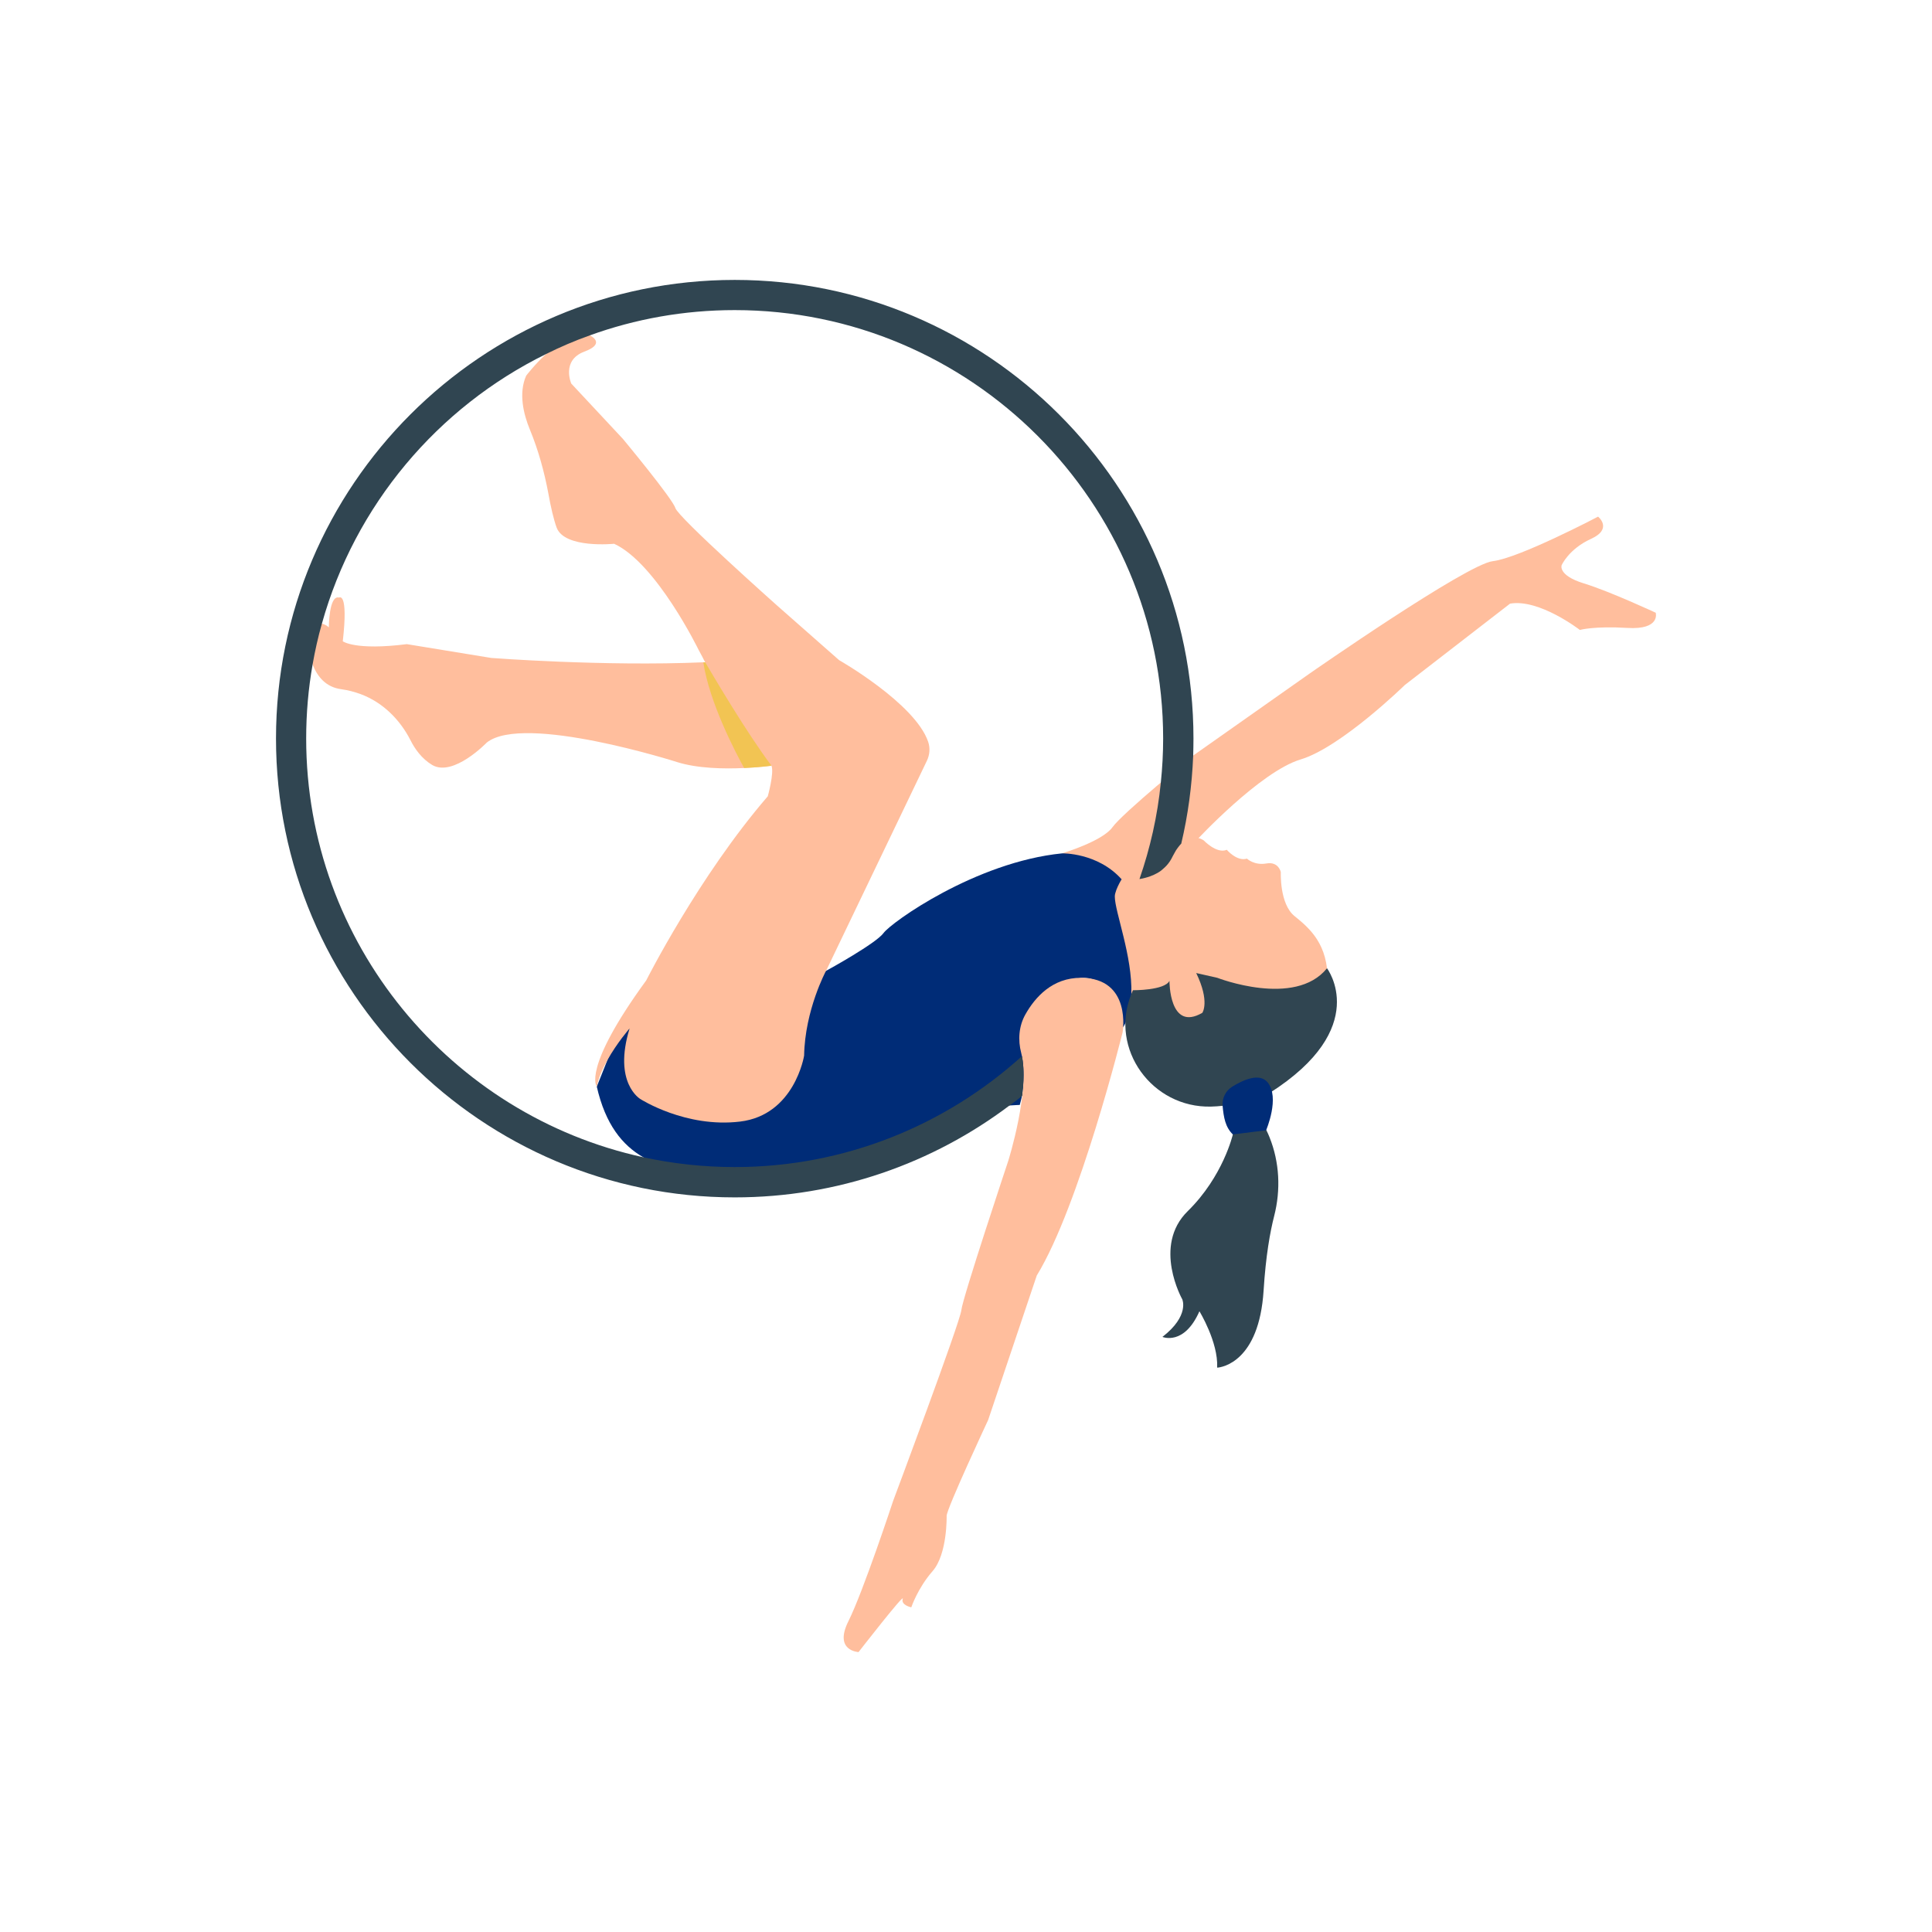
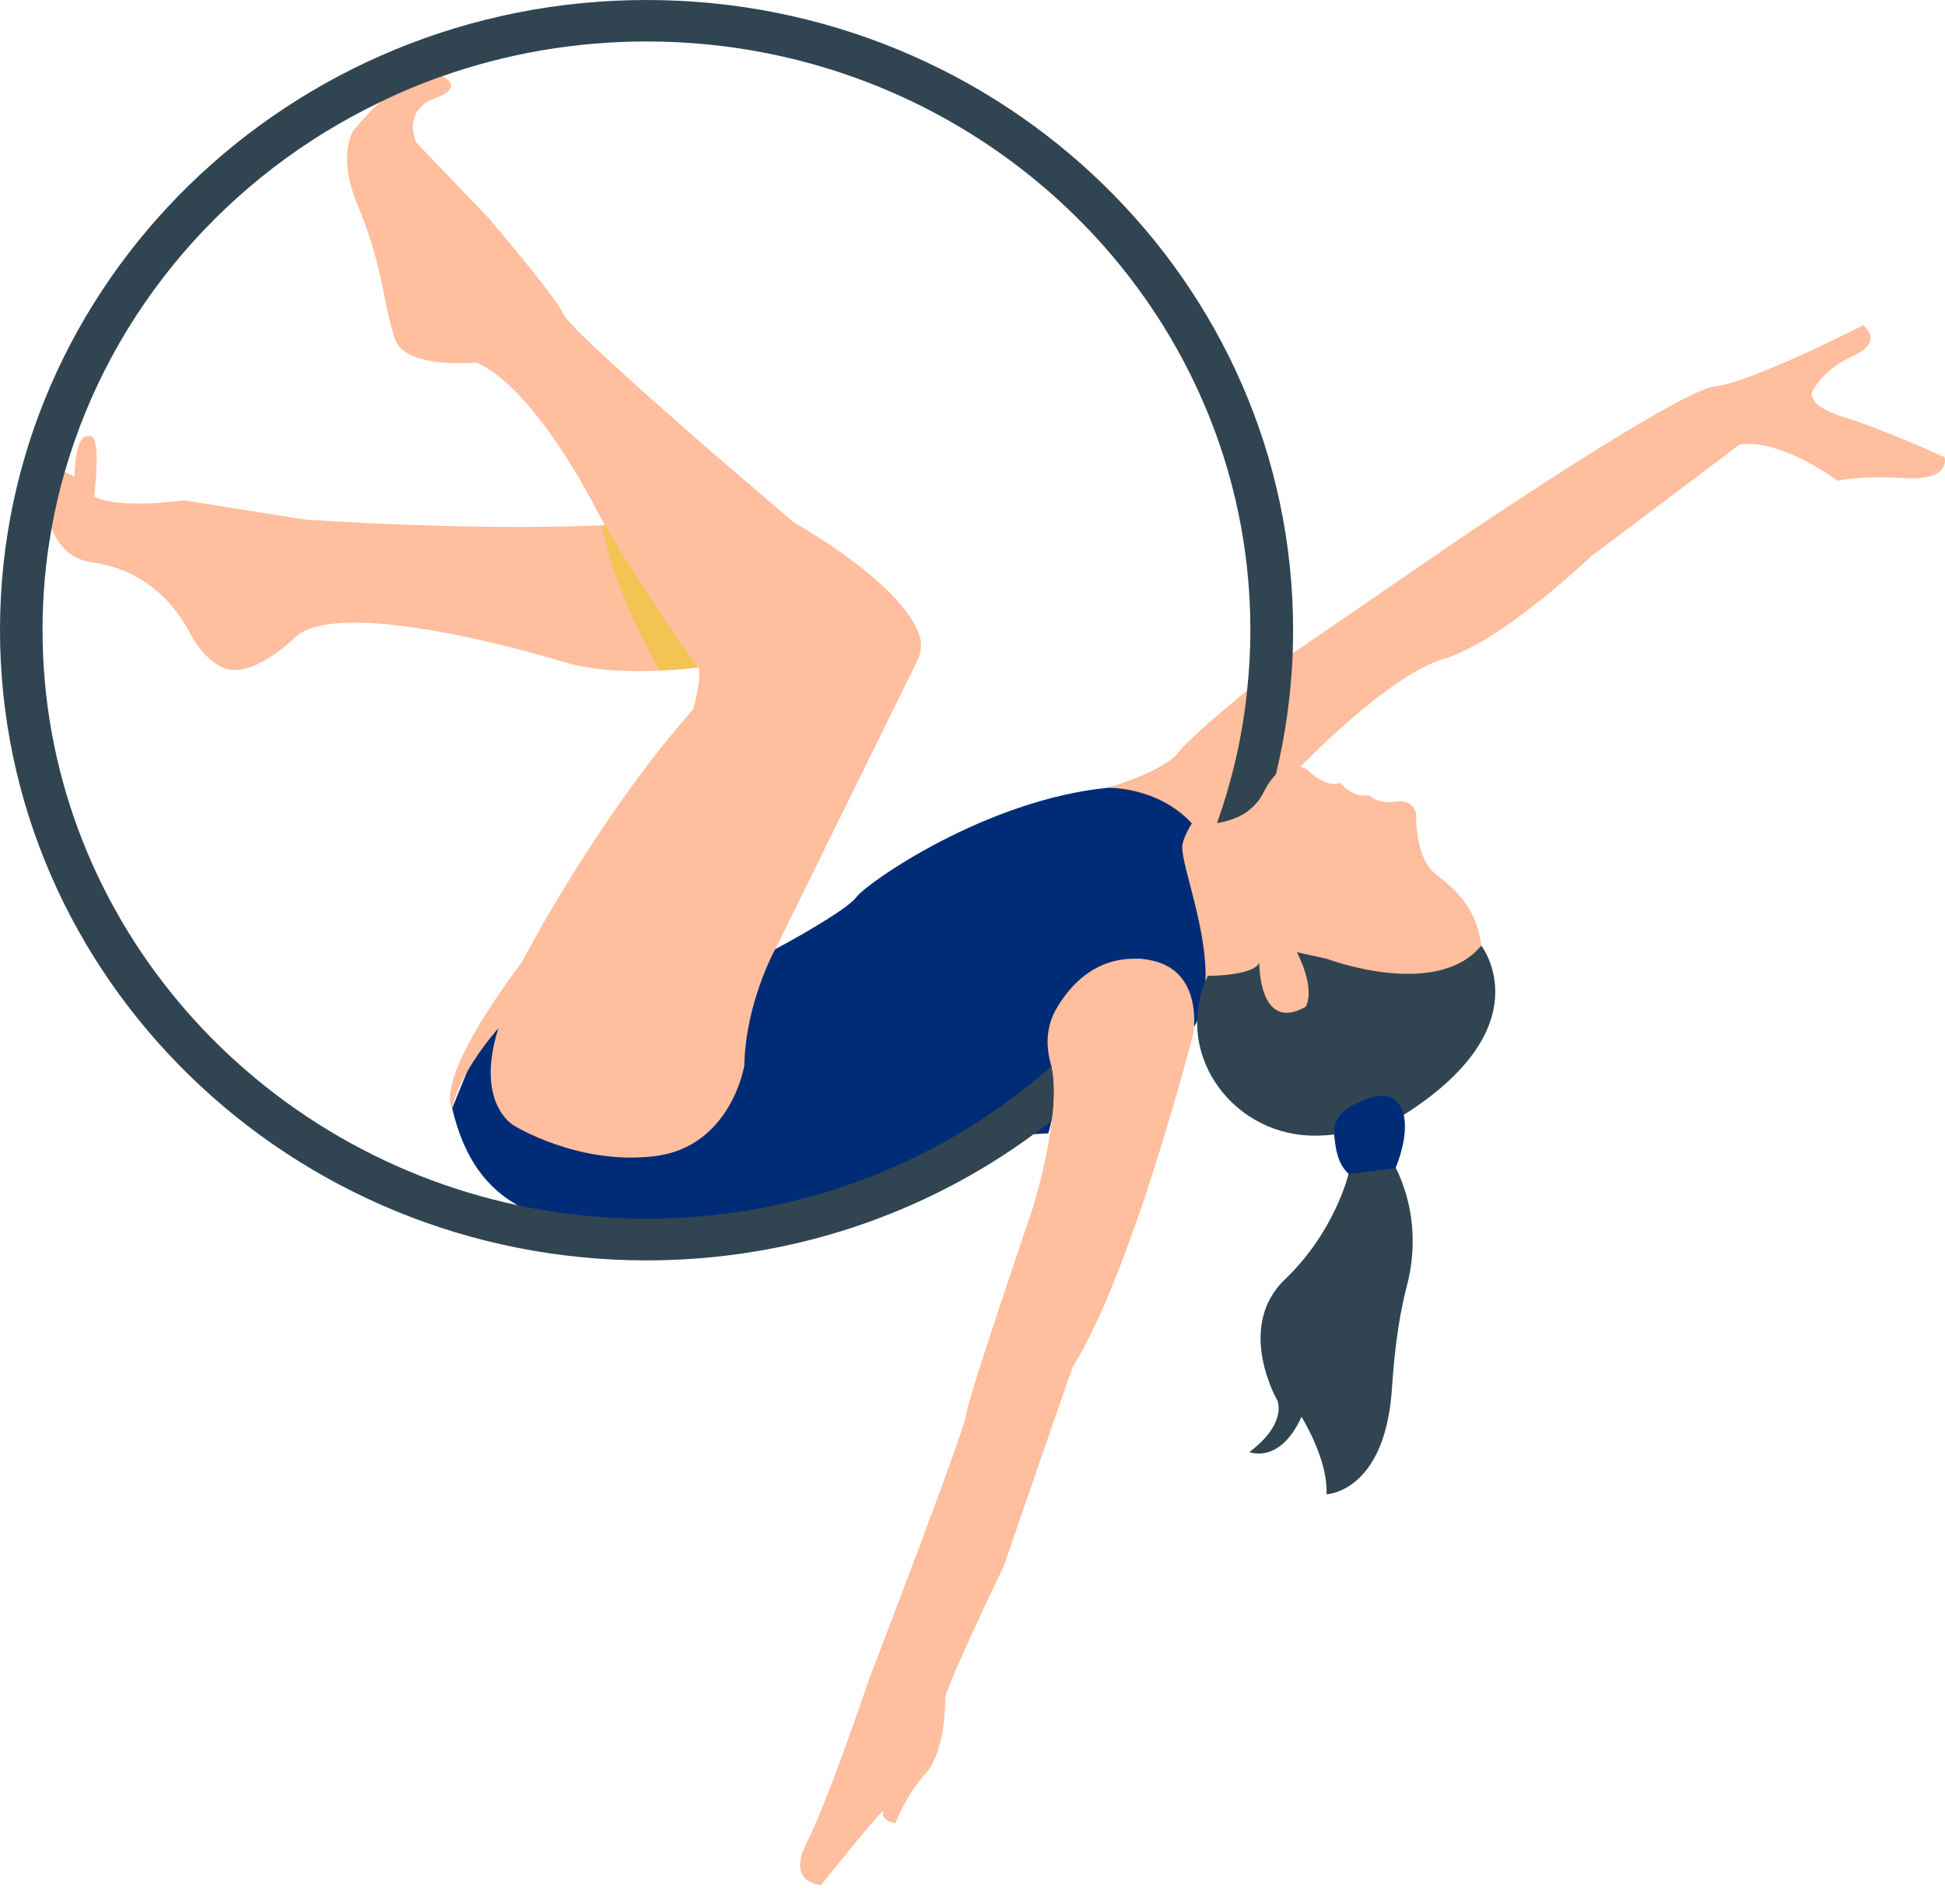
- <svg xmlns="http://www.w3.org/2000/svg" width="140" height="140" viewBox="0 0 140 140" fill="none">
-   <path d="M89.337 82.205C89.337 82.205 88.643 85.238 86.068 87.764C83.492 90.29 85.672 94.153 85.672 94.153C85.672 94.153 86.216 95.342 84.235 96.877C84.235 96.877 85.801 97.546 86.915 95.02C86.915 95.02 88.283 97.252 88.199 99.079C88.198 99.094 88.21 99.106 88.225 99.104C88.525 99.079 91.238 98.702 91.566 93.51C91.724 90.996 92.038 89.259 92.332 88.114C92.817 86.222 92.722 84.217 91.993 82.405C91.7 81.674 91.353 81.108 90.971 81.028C89.782 80.781 89.337 82.205 89.337 82.205Z" fill="#304551" />
-   <path d="M76.959 61.837C76.959 61.837 79.881 60.97 80.614 59.943C81.347 58.917 86.478 54.739 86.478 54.739L94.909 48.8C94.909 48.8 106.272 40.883 108.178 40.663C110.084 40.443 115.802 37.438 115.802 37.438C115.802 37.438 116.901 38.317 115.288 39.05C113.676 39.784 113.163 40.956 113.163 40.956C113.163 40.956 112.869 41.69 114.775 42.276C116.681 42.862 119.98 44.402 119.98 44.402C119.98 44.402 120.347 45.648 117.928 45.502C115.508 45.355 114.482 45.648 114.482 45.648C114.482 45.648 111.55 43.376 109.424 43.742L101.8 49.637C101.8 49.637 97.181 54.152 94.249 55.032C91.317 55.911 86.698 60.896 86.698 60.896L82.96 64.708H80.174L76.959 61.837Z" fill="#FFBE9D" />
-   <path d="M81.274 63.716C81.274 63.716 83.991 64.136 84.983 62.048C85.975 59.961 87.228 60.9 87.228 60.9C87.228 60.9 88.167 61.892 88.898 61.579C88.898 61.579 89.629 62.444 90.359 62.22C90.359 62.22 90.881 62.727 91.769 62.57C92.656 62.414 92.813 63.197 92.813 63.197C92.813 63.197 92.708 65.493 93.804 66.381C94.9 67.268 96.258 68.416 96.205 71.131C96.153 73.845 92.134 76.716 92.134 76.716L84.409 75.411L81.869 73.027L79.346 66.642L81.274 63.716Z" fill="#FFBE9D" />
-   <path d="M81.981 72.031C81.981 72.378 81.941 72.724 81.881 73.041C81.812 73.427 81.703 73.793 81.555 74.129C81.505 74.238 81.446 74.347 81.387 74.456C81.387 74.456 81.387 74.446 81.387 74.436C81.337 74.159 80.823 71.309 78.982 70.913C78.932 70.893 78.873 70.883 78.814 70.883C78.725 70.874 78.635 70.864 78.537 70.864C78.527 70.864 78.527 70.854 78.517 70.864C78.26 70.864 77.963 70.913 77.656 71.022C76.884 71.289 76.251 71.685 75.716 72.14C74.37 73.298 73.826 75.119 74.143 76.861C74.242 77.425 74.271 78.157 74.113 79.048C74.113 79.078 74.113 79.117 74.093 79.147C74.093 79.236 74.073 79.325 74.054 79.424C74.014 79.632 73.954 79.84 73.895 80.067C73.895 80.067 73.588 80.077 73.163 80.107C73.163 80.107 73.163 80.117 73.153 80.107C72.44 80.147 71.411 80.245 70.976 80.423C70.273 80.7 64.504 83.273 64.504 83.273C64.504 83.273 57.962 86.262 53.855 85.5C51.45 85.055 48.739 85.075 46.611 83.858C45.097 82.987 43.87 81.482 43.246 78.741L44.008 76.831L44.8 74.852L49.541 69.775L52.598 71.299L59.852 70.359L59.862 70.349C60.07 70.24 63.474 68.36 64.019 67.618C64.573 66.846 70.699 62.462 76.963 61.838C76.963 61.838 79.536 61.769 81.278 63.719C81.278 63.719 81.248 63.768 81.199 63.847C81.09 64.045 80.902 64.401 80.823 64.708C80.793 64.797 80.783 64.887 80.783 64.965C80.783 66.074 82.07 69.29 81.981 72.031Z" fill="#002C77" />
-   <path d="M67.166 55.128L59.862 70.349L59.852 70.359C59.852 70.359 58.328 73.189 58.269 76.494C58.269 76.494 57.586 80.799 53.628 81.274C49.679 81.75 46.403 79.641 46.403 79.641C46.403 79.641 44.404 78.484 45.622 74.525C45.622 74.525 44.711 75.565 44.008 76.831C43.662 77.445 43.365 78.118 43.246 78.741C43.246 78.741 42.138 77.474 46.829 71.042C46.829 71.042 50.629 63.501 55.636 57.702C55.636 57.702 56.111 56.009 55.904 55.485C55.904 55.485 55.082 55.603 53.925 55.653C52.49 55.722 50.54 55.693 49.046 55.217C49.046 55.217 37.972 51.685 35.28 53.803C35.28 53.803 32.855 56.326 31.321 55.435C30.559 54.98 30.055 54.258 29.748 53.644C28.976 52.13 27.729 50.893 26.136 50.299C25.7 50.141 25.235 50.012 24.73 49.943C23.612 49.795 22.999 49.032 22.652 48.152C22.128 46.826 22.247 45.252 22.247 45.252C22.247 45.252 22.781 45.044 23.325 45.193C23.503 45.232 23.672 45.321 23.83 45.46C23.83 45.46 23.83 43.094 24.572 43.303C24.572 43.303 25.255 42.828 24.839 46.469C24.839 46.469 25.73 47.152 29.481 46.677L35.597 47.677C35.597 47.677 43.721 48.3 50.965 47.993H51.104L51.005 47.816L50.926 47.657L50.906 47.617L50.629 47.103C50.629 47.103 47.571 40.819 44.503 39.404C44.503 39.404 40.921 39.769 40.337 38.236C40.119 37.642 39.901 36.692 39.733 35.742C39.436 34.169 39.011 32.614 38.397 31.13C37.932 30.002 37.566 28.488 38.13 27.221C38.13 27.221 38.734 26.429 39.565 25.658C40.505 24.767 41.732 23.896 42.663 24.262C42.663 24.262 42.692 24.272 42.742 24.302C43.019 24.44 43.781 24.945 42.346 25.479C40.654 26.113 41.396 27.795 41.396 27.795L45.137 31.803C45.137 31.803 48.729 36.128 48.937 36.811C49.145 37.503 56.319 43.886 56.319 43.886L60.803 47.835C60.803 47.835 66.295 50.962 67.255 53.743C67.413 54.198 67.374 54.693 67.166 55.128Z" fill="#FFBE9D" />
-   <path d="M96.159 70.164C96.159 70.164 99.442 74.476 91.984 79.214C91.984 79.214 90.091 80.13 87.755 80.188C83.486 80.293 80.385 76.027 81.967 72.06C82.007 71.959 82.05 71.858 82.095 71.756C82.095 71.756 84.393 71.777 84.744 71.075C84.744 71.075 84.713 74.796 87.126 73.392C87.126 73.392 87.691 72.594 86.682 70.51L88.211 70.856C88.211 70.856 93.842 73.047 96.159 70.164Z" fill="#304551" />
-   <path d="M88.596 80.147C88.671 80.957 88.787 81.674 89.337 82.205L91.747 81.905C91.747 81.905 92.769 79.527 91.853 78.428C91.259 77.715 90.064 78.266 89.297 78.741C88.816 79.04 88.543 79.583 88.596 80.147Z" fill="#002C77" />
-   <path d="M74 76.298C73.754 75.359 73.826 74.356 74.303 73.51C75.004 72.265 76.26 70.843 78.341 70.856C82.037 70.88 81.349 74.806 81.349 74.806C81.349 74.806 78.239 87.35 75.128 92.43L71.604 102.901C71.604 102.901 68.597 109.328 68.597 109.847C68.597 109.847 68.662 112.612 67.581 113.848C66.499 115.083 66.036 116.473 66.036 116.473C66.036 116.473 65.264 116.319 65.418 115.855C65.573 115.392 62.214 119.716 62.214 119.716C62.214 119.716 60.399 119.639 61.48 117.477C62.561 115.315 64.723 108.751 64.723 108.751C64.723 108.751 69.588 95.778 69.665 94.929C69.743 94.079 73.063 84.118 73.063 84.118C73.063 84.118 74.693 78.951 74 76.298Z" fill="#FFBE9D" />
-   <path d="M86.483 53.515C86.483 53.931 86.473 54.347 86.463 54.762C86.374 56.94 86.087 59.067 85.602 61.116V61.126C85.573 61.155 85.533 61.195 85.504 61.234C85.424 61.324 85.355 61.423 85.276 61.532C85.227 61.601 85.177 61.68 85.137 61.759C85.088 61.848 85.028 61.947 84.979 62.046C84.92 62.175 84.85 62.294 84.781 62.402C84.633 62.63 84.455 62.818 84.266 62.976C84.227 63.016 84.177 63.045 84.138 63.085C83.98 63.204 83.811 63.303 83.633 63.382C83.574 63.412 83.524 63.431 83.465 63.451C83.366 63.501 83.267 63.531 83.168 63.56C83.039 63.6 82.921 63.629 82.792 63.659C82.713 63.679 82.644 63.689 82.574 63.699V63.689C83.346 61.462 83.88 59.127 84.118 56.702C84.227 55.653 84.286 54.594 84.286 53.515C84.286 36.405 70.362 22.471 53.242 22.471C49.56 22.471 46.027 23.114 42.742 24.302C41.653 24.688 40.594 25.143 39.565 25.657C31.707 29.517 25.72 36.612 23.325 45.193C23.048 46.162 22.83 47.142 22.652 48.152C22.346 49.893 22.187 51.684 22.187 53.515C22.187 68.37 32.667 80.819 46.611 83.858C48.749 84.322 50.965 84.57 53.242 84.57C61.238 84.57 68.541 81.522 74.054 76.534C74.093 76.732 74.123 76.94 74.143 77.148V77.207C74.162 77.415 74.172 77.633 74.172 77.86C74.172 77.86 74.172 77.87 74.172 77.88C74.172 78.117 74.162 78.365 74.143 78.622V78.662C74.133 78.82 74.113 78.978 74.093 79.147C74.093 79.236 74.083 79.315 74.073 79.404C74.064 79.414 74.064 79.414 74.054 79.424C73.766 79.652 73.47 79.889 73.163 80.107C73.163 80.107 73.163 80.117 73.153 80.107C67.601 84.293 60.703 86.767 53.242 86.767C34.904 86.767 20 71.853 20 53.515C20 35.188 34.904 20.284 53.242 20.284C71.57 20.284 86.483 35.188 86.483 53.515Z" fill="#304551" />
-   <path d="M55.904 55.485C55.904 55.485 55.082 55.604 53.924 55.653C53.301 54.535 51.401 50.903 50.965 47.993H51.104C51.648 48.914 54.103 53.1 55.904 55.485Z" fill="#F2C453" />
+ <svg xmlns="http://www.w3.org/2000/svg" width="47" height="46" viewBox="0 0 47 46" fill="none">
+   <path d="M32.588 28.363C32.588 28.363 32.262 29.753 31.052 30.91C29.841 32.067 30.866 33.836 30.866 33.836C30.866 33.836 31.122 34.381 30.191 35.084C30.191 35.084 30.926 35.39 31.45 34.233C31.45 34.233 32.093 35.255 32.054 36.093C32.053 36.099 32.059 36.105 32.066 36.104C32.207 36.092 33.482 35.919 33.636 33.541C33.71 32.39 33.858 31.594 33.996 31.07C34.224 30.203 34.179 29.285 33.837 28.455C33.699 28.12 33.536 27.861 33.356 27.824C32.798 27.711 32.588 28.363 32.588 28.363Z" fill="#304551" />
+   <path d="M26.77 19.033C26.77 19.033 28.144 18.636 28.488 18.166C28.833 17.696 31.245 15.782 31.245 15.782L35.207 13.062C35.207 13.062 40.547 9.436 41.443 9.335C42.339 9.234 45.027 7.857 45.027 7.857C45.027 7.857 45.544 8.26 44.785 8.596C44.028 8.932 43.786 9.469 43.786 9.469C43.786 9.469 43.648 9.805 44.544 10.074C45.44 10.342 46.991 11.047 46.991 11.047C46.991 11.047 47.163 11.618 46.026 11.551C44.889 11.484 44.407 11.618 44.407 11.618C44.407 11.618 43.028 10.577 42.029 10.745L38.446 13.445C38.446 13.445 36.275 15.513 34.897 15.916C33.519 16.319 31.348 18.603 31.348 18.603L29.591 20.349H28.282L26.77 19.033Z" fill="#FFBE9D" />
+   <path d="M28.799 19.894C28.799 19.894 30.076 20.087 30.542 19.13C31.008 18.174 31.597 18.604 31.597 18.604C31.597 18.604 32.038 19.059 32.382 18.915C32.382 18.915 32.725 19.311 33.069 19.209C33.069 19.209 33.314 19.441 33.731 19.369C34.148 19.298 34.222 19.656 34.222 19.656C34.222 19.656 34.173 20.708 34.688 21.115C35.203 21.521 35.841 22.047 35.816 23.291C35.792 24.534 33.903 25.849 33.903 25.849L30.272 25.251L29.078 24.159L27.892 21.234L28.799 19.894Z" fill="#FFBE9D" />
+   <path d="M29.131 23.703C29.131 23.862 29.112 24.021 29.084 24.166C29.052 24.342 29.001 24.51 28.931 24.664C28.908 24.714 28.88 24.764 28.852 24.814C28.852 24.814 28.852 24.809 28.852 24.805C28.828 24.678 28.587 23.372 27.721 23.191C27.698 23.182 27.67 23.177 27.642 23.177C27.601 23.173 27.559 23.169 27.512 23.169C27.508 23.169 27.508 23.164 27.503 23.169C27.382 23.169 27.242 23.191 27.098 23.241C26.735 23.363 26.438 23.544 26.187 23.753C25.554 24.284 25.298 25.118 25.447 25.915C25.494 26.174 25.508 26.509 25.433 26.917C25.433 26.931 25.433 26.949 25.424 26.962C25.424 27.003 25.415 27.044 25.405 27.09C25.387 27.185 25.359 27.28 25.331 27.384C25.331 27.384 25.187 27.389 24.987 27.402C24.987 27.402 24.987 27.407 24.982 27.402C24.647 27.42 24.163 27.465 23.959 27.547C23.628 27.674 20.917 28.853 20.917 28.853C20.917 28.853 17.842 30.222 15.912 29.873C14.782 29.669 13.507 29.678 12.507 29.12C11.796 28.721 11.219 28.032 10.926 26.777L11.284 25.902L11.656 24.995L13.884 22.67L15.321 23.368L18.731 22.937L18.735 22.933C18.833 22.883 20.433 22.021 20.689 21.681C20.949 21.328 23.828 19.32 26.773 19.034C26.773 19.034 27.982 19.002 28.801 19.895C28.801 19.895 28.787 19.918 28.763 19.954C28.712 20.045 28.624 20.208 28.587 20.349C28.573 20.39 28.568 20.43 28.568 20.467C28.568 20.974 29.173 22.448 29.131 23.703Z" fill="#002C77" />
+   <path d="M22.168 15.961L18.735 22.933L18.73 22.937C18.73 22.937 18.014 24.234 17.986 25.748C17.986 25.748 17.665 27.719 15.805 27.937C13.949 28.155 12.409 27.189 12.409 27.189C12.409 27.189 11.47 26.659 12.042 24.846C12.042 24.846 11.614 25.322 11.284 25.902C11.121 26.183 10.982 26.491 10.926 26.777C10.926 26.777 10.405 26.196 12.609 23.25C12.609 23.25 14.396 19.796 16.749 17.14C16.749 17.14 16.972 16.364 16.875 16.124C16.875 16.124 16.489 16.178 15.944 16.201C15.27 16.233 14.354 16.219 13.651 16.002C13.651 16.002 8.447 14.383 7.181 15.354C7.181 15.354 6.042 16.509 5.321 16.101C4.963 15.893 4.726 15.562 4.581 15.281C4.219 14.588 3.633 14.021 2.884 13.749C2.679 13.676 2.46 13.617 2.223 13.586C1.698 13.518 1.409 13.168 1.246 12.765C1 12.158 1.056 11.437 1.056 11.437C1.056 11.437 1.307 11.342 1.563 11.41C1.646 11.428 1.726 11.469 1.8 11.532C1.8 11.532 1.8 10.449 2.149 10.544C2.149 10.544 2.47 10.326 2.274 11.995C2.274 11.995 2.693 12.307 4.456 12.09L7.33 12.548C7.33 12.548 11.149 12.833 14.554 12.693H14.619L14.572 12.611L14.535 12.539L14.526 12.52L14.396 12.285C14.396 12.285 12.958 9.406 11.516 8.758C11.516 8.758 9.833 8.926 9.558 8.223C9.456 7.951 9.354 7.516 9.274 7.081C9.135 6.36 8.935 5.648 8.647 4.968C8.428 4.452 8.256 3.758 8.521 3.178C8.521 3.178 8.805 2.815 9.195 2.462C9.637 2.054 10.214 1.655 10.651 1.822C10.651 1.822 10.665 1.827 10.688 1.841C10.819 1.904 11.177 2.135 10.502 2.38C9.707 2.67 10.056 3.441 10.056 3.441L11.814 5.277C11.814 5.277 13.502 7.258 13.6 7.57C13.698 7.888 17.07 10.812 17.07 10.812L19.177 12.62C19.177 12.62 21.758 14.053 22.21 15.326C22.284 15.535 22.265 15.761 22.168 15.961Z" fill="#FFBE9D" />
+   <path d="M35.795 22.848C35.795 22.848 37.337 24.823 33.832 26.993C33.832 26.993 32.943 27.413 31.845 27.439C29.838 27.488 28.381 25.533 29.125 23.716C29.143 23.67 29.163 23.624 29.185 23.577C29.185 23.577 30.265 23.587 30.43 23.265C30.43 23.265 30.415 24.97 31.549 24.326C31.549 24.326 31.815 23.961 31.34 23.006L32.059 23.165C32.059 23.165 34.706 24.168 35.795 22.848Z" fill="#304551" />
+   <path d="M32.24 27.421C32.276 27.791 32.33 28.12 32.588 28.363L33.721 28.226C33.721 28.226 34.201 27.136 33.771 26.633C33.492 26.306 32.93 26.559 32.57 26.776C32.343 26.913 32.215 27.162 32.24 27.421Z" fill="#002C77" />
+   <path d="M25.38 25.657C25.264 25.227 25.298 24.768 25.522 24.38C25.852 23.81 26.442 23.159 27.42 23.165C29.157 23.175 28.834 24.974 28.834 24.974C28.834 24.974 27.372 30.72 25.91 33.046L24.254 37.843C24.254 37.843 22.841 40.787 22.841 41.024C22.841 41.024 22.871 42.291 22.363 42.857C21.855 43.423 21.637 44.059 21.637 44.059C21.637 44.059 21.274 43.989 21.347 43.776C21.419 43.564 19.841 45.545 19.841 45.545C19.841 45.545 18.988 45.51 19.496 44.519C20.004 43.529 21.02 40.522 21.02 40.522C21.02 40.522 23.306 34.58 23.343 34.191C23.379 33.802 24.94 29.239 24.94 29.239C24.94 29.239 25.706 26.872 25.38 25.657Z" fill="#FFBE9D" />
+   <path d="M31.247 15.222C31.247 15.412 31.242 15.602 31.238 15.793C31.196 16.79 31.061 17.765 30.833 18.703V18.708C30.819 18.721 30.801 18.739 30.787 18.758C30.75 18.798 30.717 18.844 30.68 18.894C30.657 18.925 30.633 18.962 30.615 18.998C30.591 19.039 30.563 19.084 30.54 19.129C30.512 19.188 30.48 19.243 30.447 19.293C30.377 19.397 30.294 19.483 30.205 19.555C30.187 19.574 30.163 19.587 30.145 19.605C30.07 19.66 29.991 19.705 29.908 19.741C29.88 19.755 29.856 19.764 29.828 19.773C29.782 19.796 29.735 19.809 29.689 19.823C29.628 19.841 29.573 19.854 29.512 19.868C29.475 19.877 29.442 19.882 29.41 19.886V19.882C29.773 18.862 30.024 17.792 30.136 16.681C30.187 16.201 30.215 15.716 30.215 15.222C30.215 7.384 23.67 1.002 15.624 1.002C13.893 1.002 12.233 1.297 10.689 1.84C10.177 2.017 9.679 2.226 9.196 2.462C5.502 4.229 2.688 7.479 1.563 11.409C1.433 11.854 1.33 12.303 1.247 12.765C1.102 13.563 1.028 14.383 1.028 15.222C1.028 22.026 5.954 27.728 12.507 29.12C13.512 29.333 14.554 29.446 15.624 29.446C19.382 29.446 22.814 28.05 25.405 25.765C25.424 25.856 25.438 25.951 25.447 26.047V26.074C25.456 26.169 25.461 26.269 25.461 26.373C25.461 26.373 25.461 26.378 25.461 26.382C25.461 26.491 25.456 26.604 25.447 26.722V26.74C25.442 26.813 25.433 26.885 25.424 26.962C25.424 27.003 25.419 27.039 25.415 27.08C25.41 27.085 25.41 27.085 25.405 27.089C25.27 27.194 25.131 27.302 24.987 27.402C24.987 27.402 24.987 27.407 24.982 27.402C22.373 29.32 19.131 30.453 15.624 30.453C7.005 30.453 0 23.622 0 15.222C0 6.827 7.005 0 15.624 0C24.238 0 31.247 6.827 31.247 15.222Z" fill="#304551" />
+   <path d="M16.875 16.124C16.875 16.124 16.489 16.178 15.944 16.201C15.652 15.689 14.758 14.025 14.554 12.692H14.619C14.875 13.114 16.028 15.031 16.875 16.124Z" fill="#F2C453" />
</svg>
